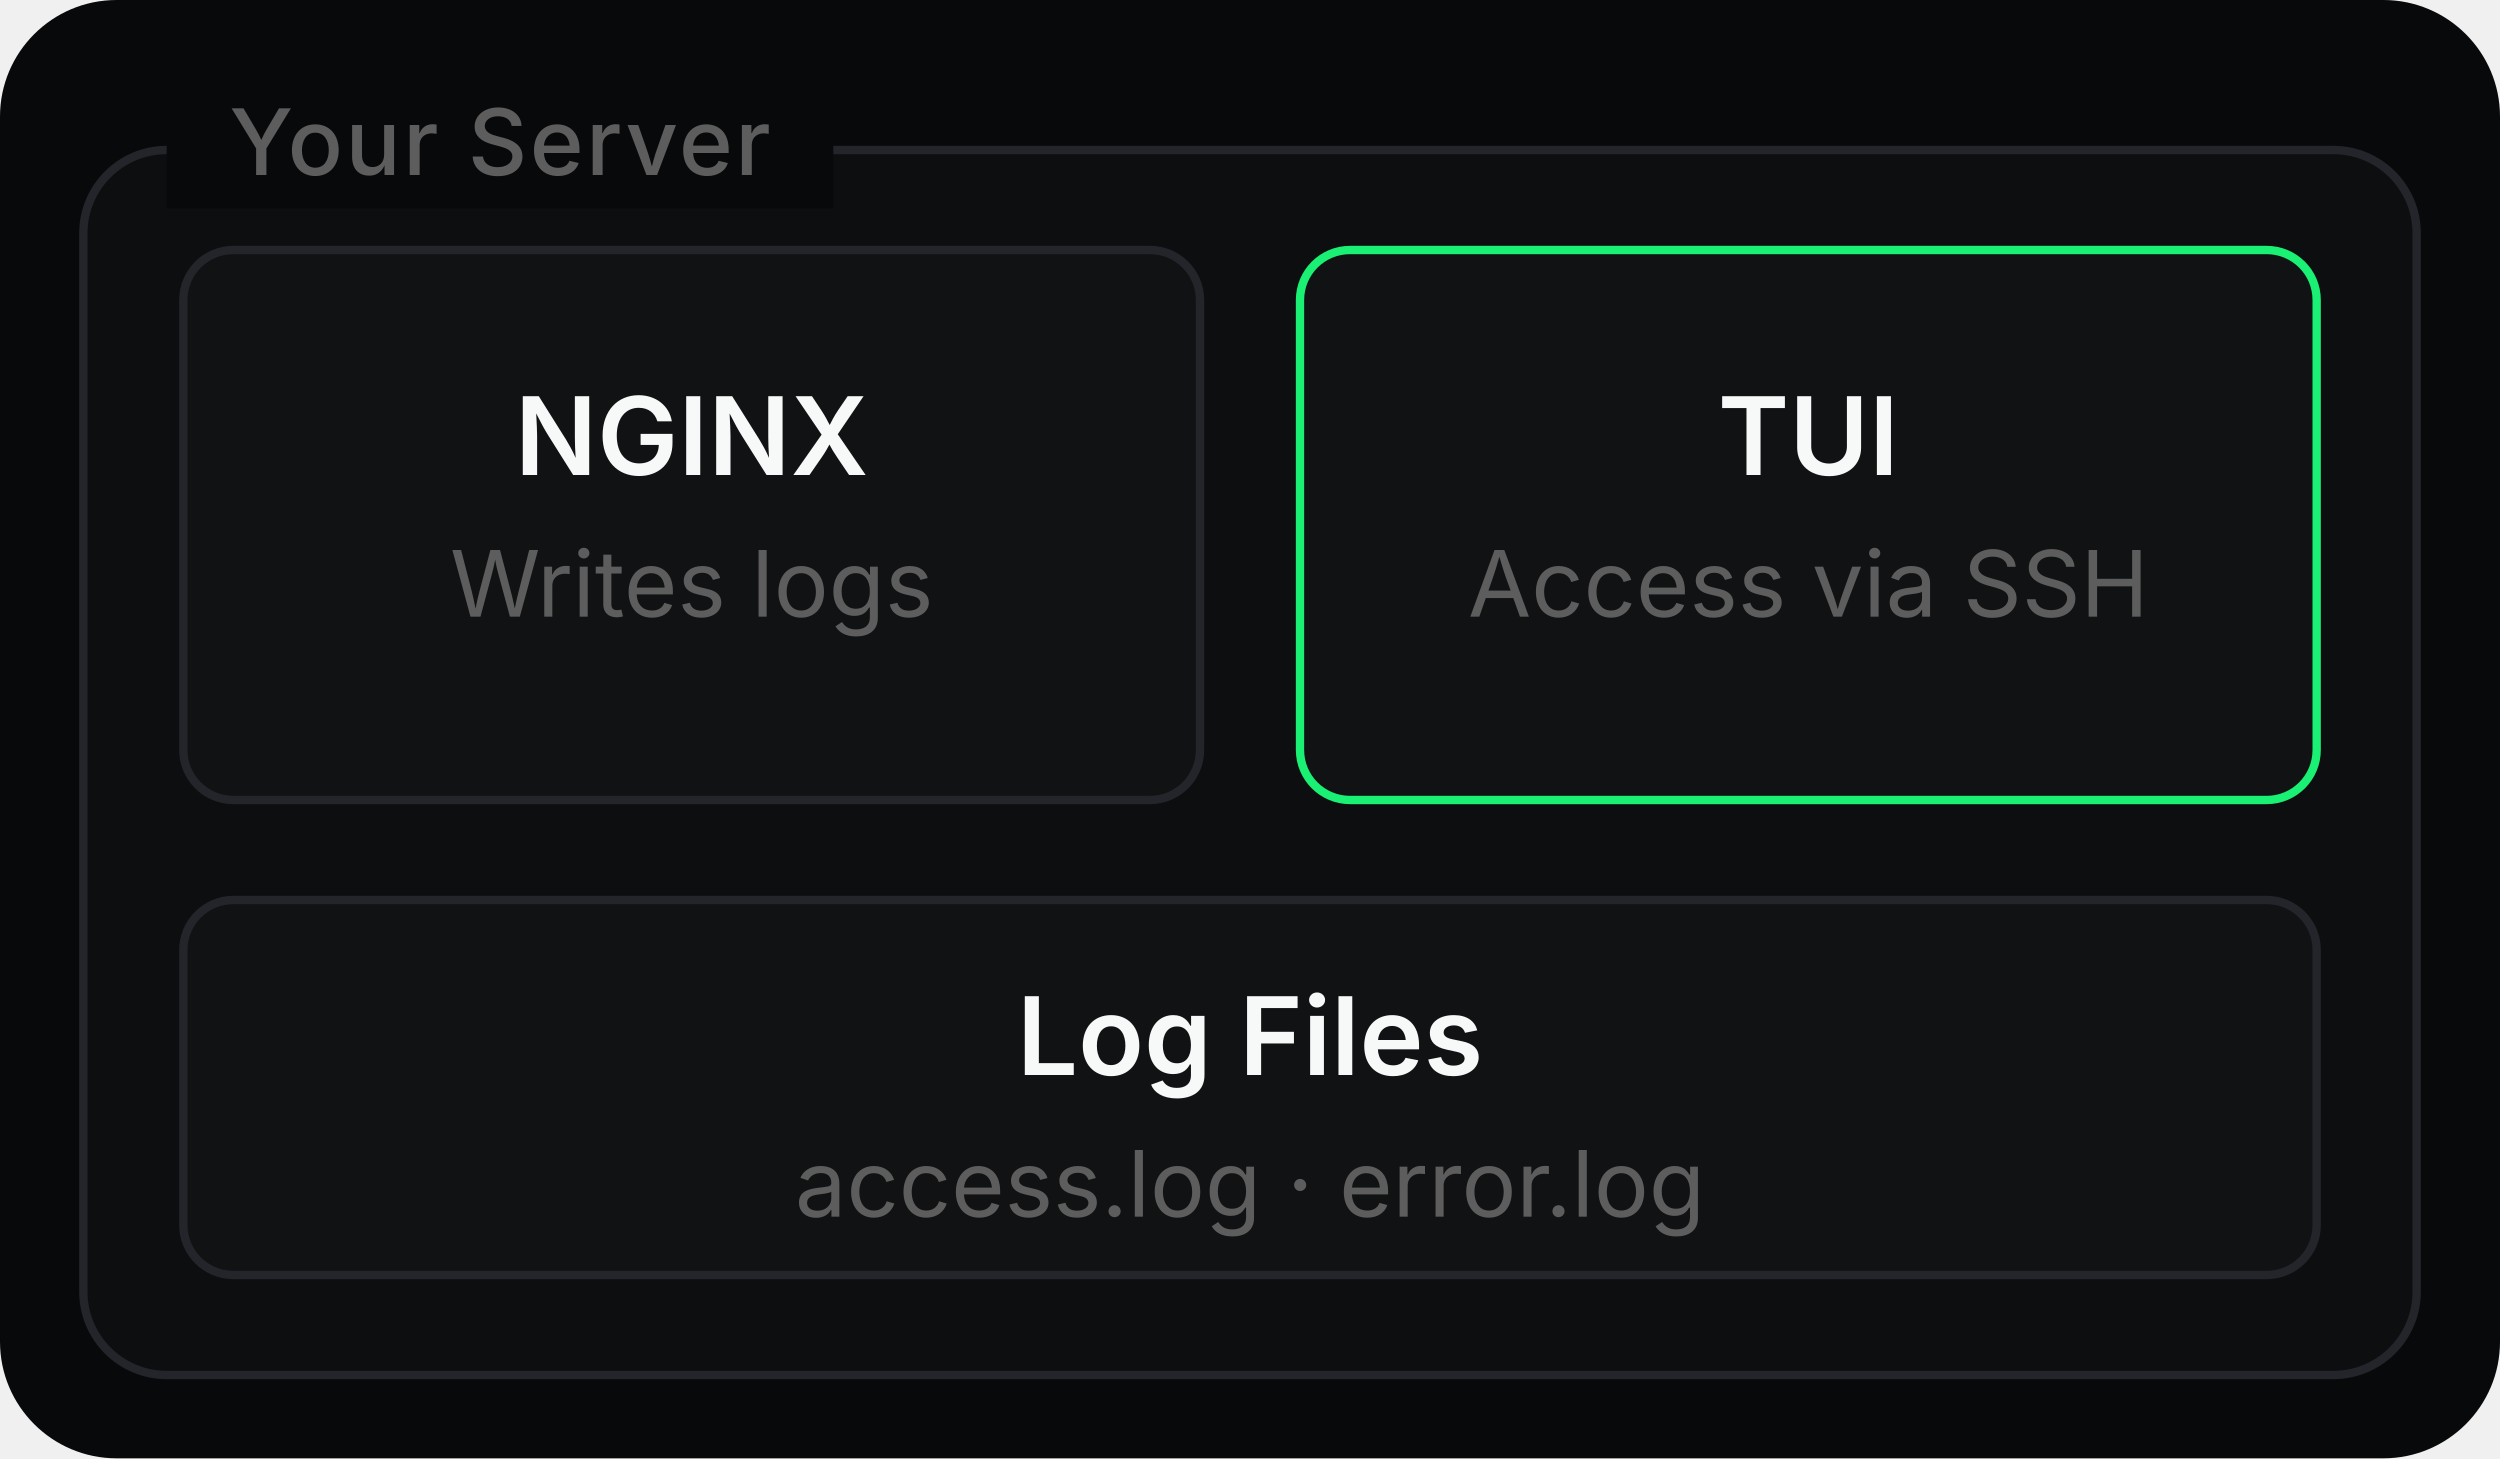
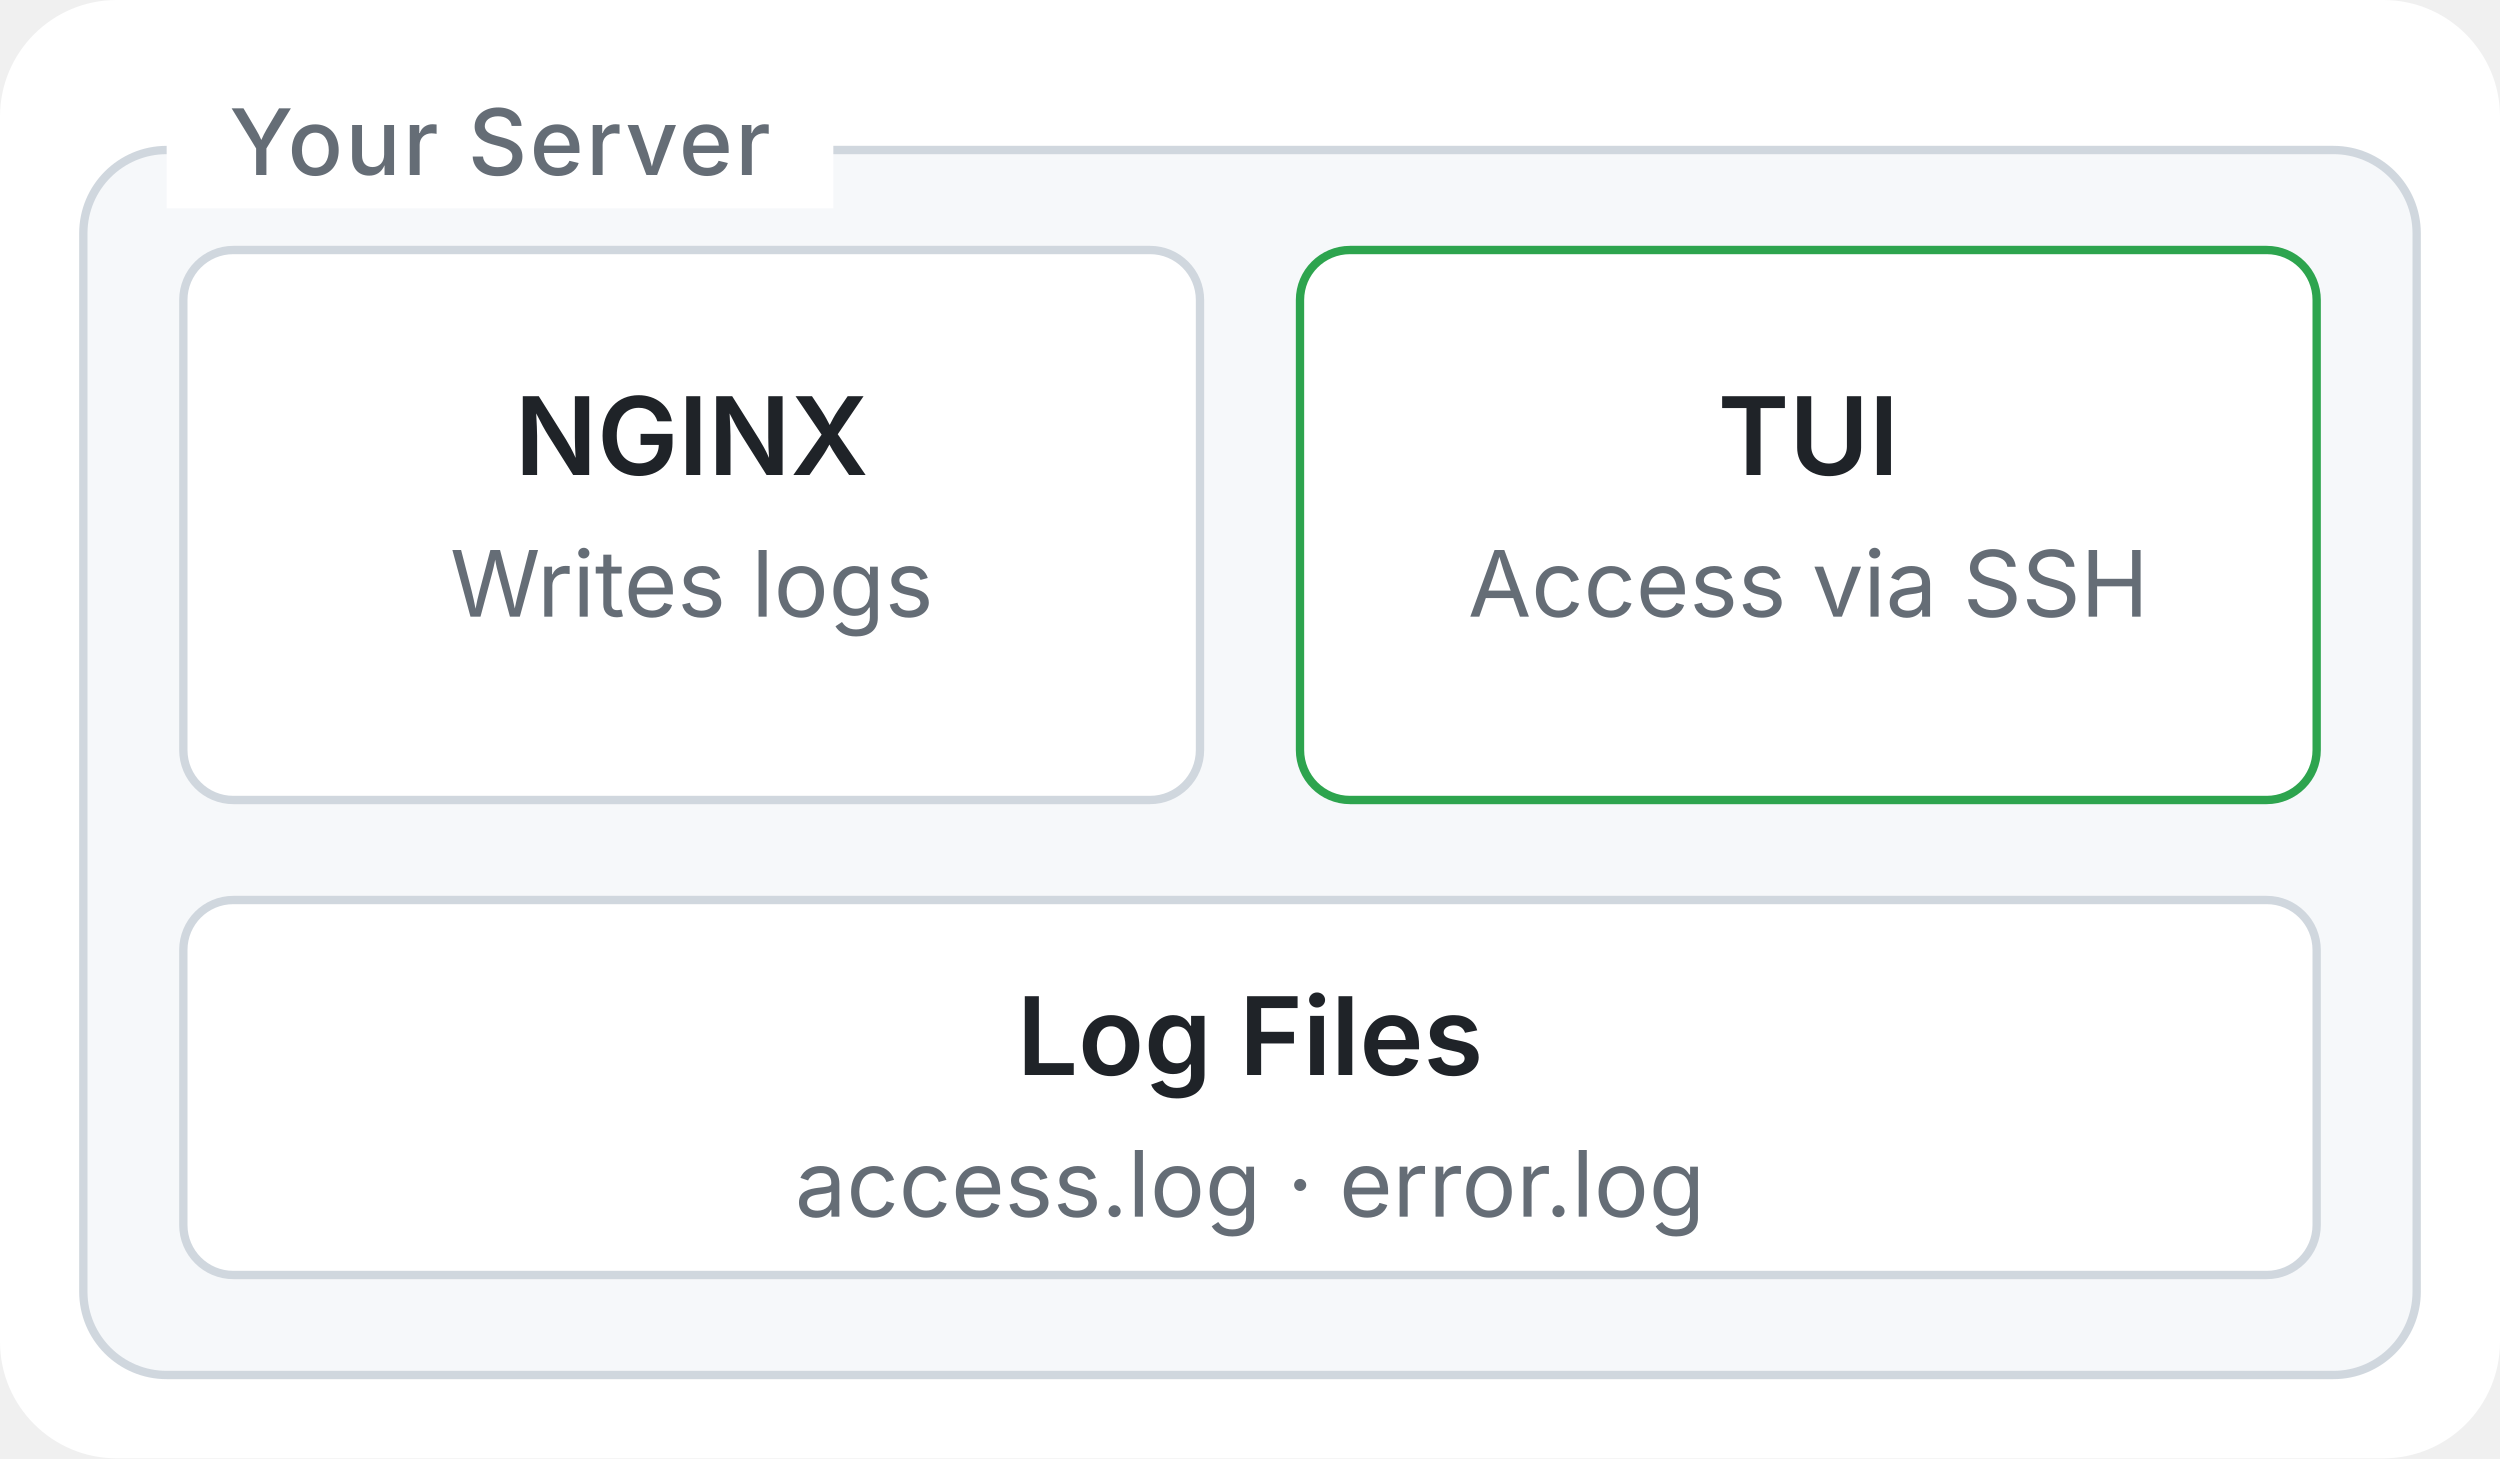
<svg xmlns="http://www.w3.org/2000/svg" width="300" height="175" viewBox="0 0 300 175">
  <defs>
    <clipPath id="rounded">
      <rect width="300" height="175" rx="14" />
    </clipPath>
  </defs>
  <style>
    text { font-family: Inter, Helvetica, Arial, sans-serif; }
  </style>
  <g clip-path="url(#rounded)">
-     <rect width="300" height="175" fill="#08090a" />
-     <rect x="10" y="18" width="280" height="147" rx="10" fill="#0d0e10" stroke="#23252a" stroke-width="1" />
-     <rect x="20" y="11" width="80" height="14" fill="#08090a" />
-     <text x="60" y="21" text-anchor="middle" font-size="11" font-weight="500" fill="#5d5d5d" letter-spacing="0.3">Your Server</text>
-     <rect x="22" y="30" width="122" height="66" rx="6" fill="#101213" stroke="#23252a" stroke-width="1" />
-     <text x="83" y="57" text-anchor="middle" font-size="13" font-weight="600" fill="#F7F8F8">NGINX</text>
-     <text x="83" y="74" text-anchor="middle" font-size="11" fill="#5d5d5d">Writes logs</text>
-     <rect x="156" y="30" width="122" height="66" rx="6" fill="#101213" stroke="#1af073" stroke-width="1" />
-     <text x="217" y="57" text-anchor="middle" font-size="13" font-weight="600" fill="#F7F8F8">TUI</text>
-     <text x="217" y="74" text-anchor="middle" font-size="11" fill="#5d5d5d">Access via SSH</text>
-     <rect x="22" y="108" width="256" height="45" rx="6" fill="#101213" stroke="#23252a" stroke-width="1" />
-     <text x="150" y="129" text-anchor="middle" font-size="13" font-weight="600" fill="#F7F8F8">Log Files</text>
-     <text x="150" y="146" text-anchor="middle" font-size="11" fill="#5d5d5d">access.log · error.log</text>
+     <rect width="300" height="175" fill="#ffffff" />
+     <rect x="10" y="18" width="280" height="147" rx="10" fill="#f6f8fa" stroke="#d0d7de" stroke-width="1" />
+     <rect x="20" y="11" width="80" height="14" fill="#ffffff" />
+     <text x="60" y="21" text-anchor="middle" font-size="11" font-weight="500" fill="#656d76" letter-spacing="0.3">Your Server</text>
+     <rect x="22" y="30" width="122" height="66" rx="6" fill="#ffffff" stroke="#d0d7de" stroke-width="1" />
+     <text x="83" y="57" text-anchor="middle" font-size="13" font-weight="600" fill="#1f2328">NGINX</text>
+     <text x="83" y="74" text-anchor="middle" font-size="11" fill="#656d76">Writes logs</text>
+     <rect x="156" y="30" width="122" height="66" rx="6" fill="#ffffff" stroke="#2da44e" stroke-width="1" />
+     <text x="217" y="57" text-anchor="middle" font-size="13" font-weight="600" fill="#1f2328">TUI</text>
+     <text x="217" y="74" text-anchor="middle" font-size="11" fill="#656d76">Access via SSH</text>
+     <rect x="22" y="108" width="256" height="45" rx="6" fill="#ffffff" stroke="#d0d7de" stroke-width="1" />
+     <text x="150" y="129" text-anchor="middle" font-size="13" font-weight="600" fill="#1f2328">Log Files</text>
+     <text x="150" y="146" text-anchor="middle" font-size="11" fill="#656d76">access.log · error.log</text>
  </g>
</svg>
